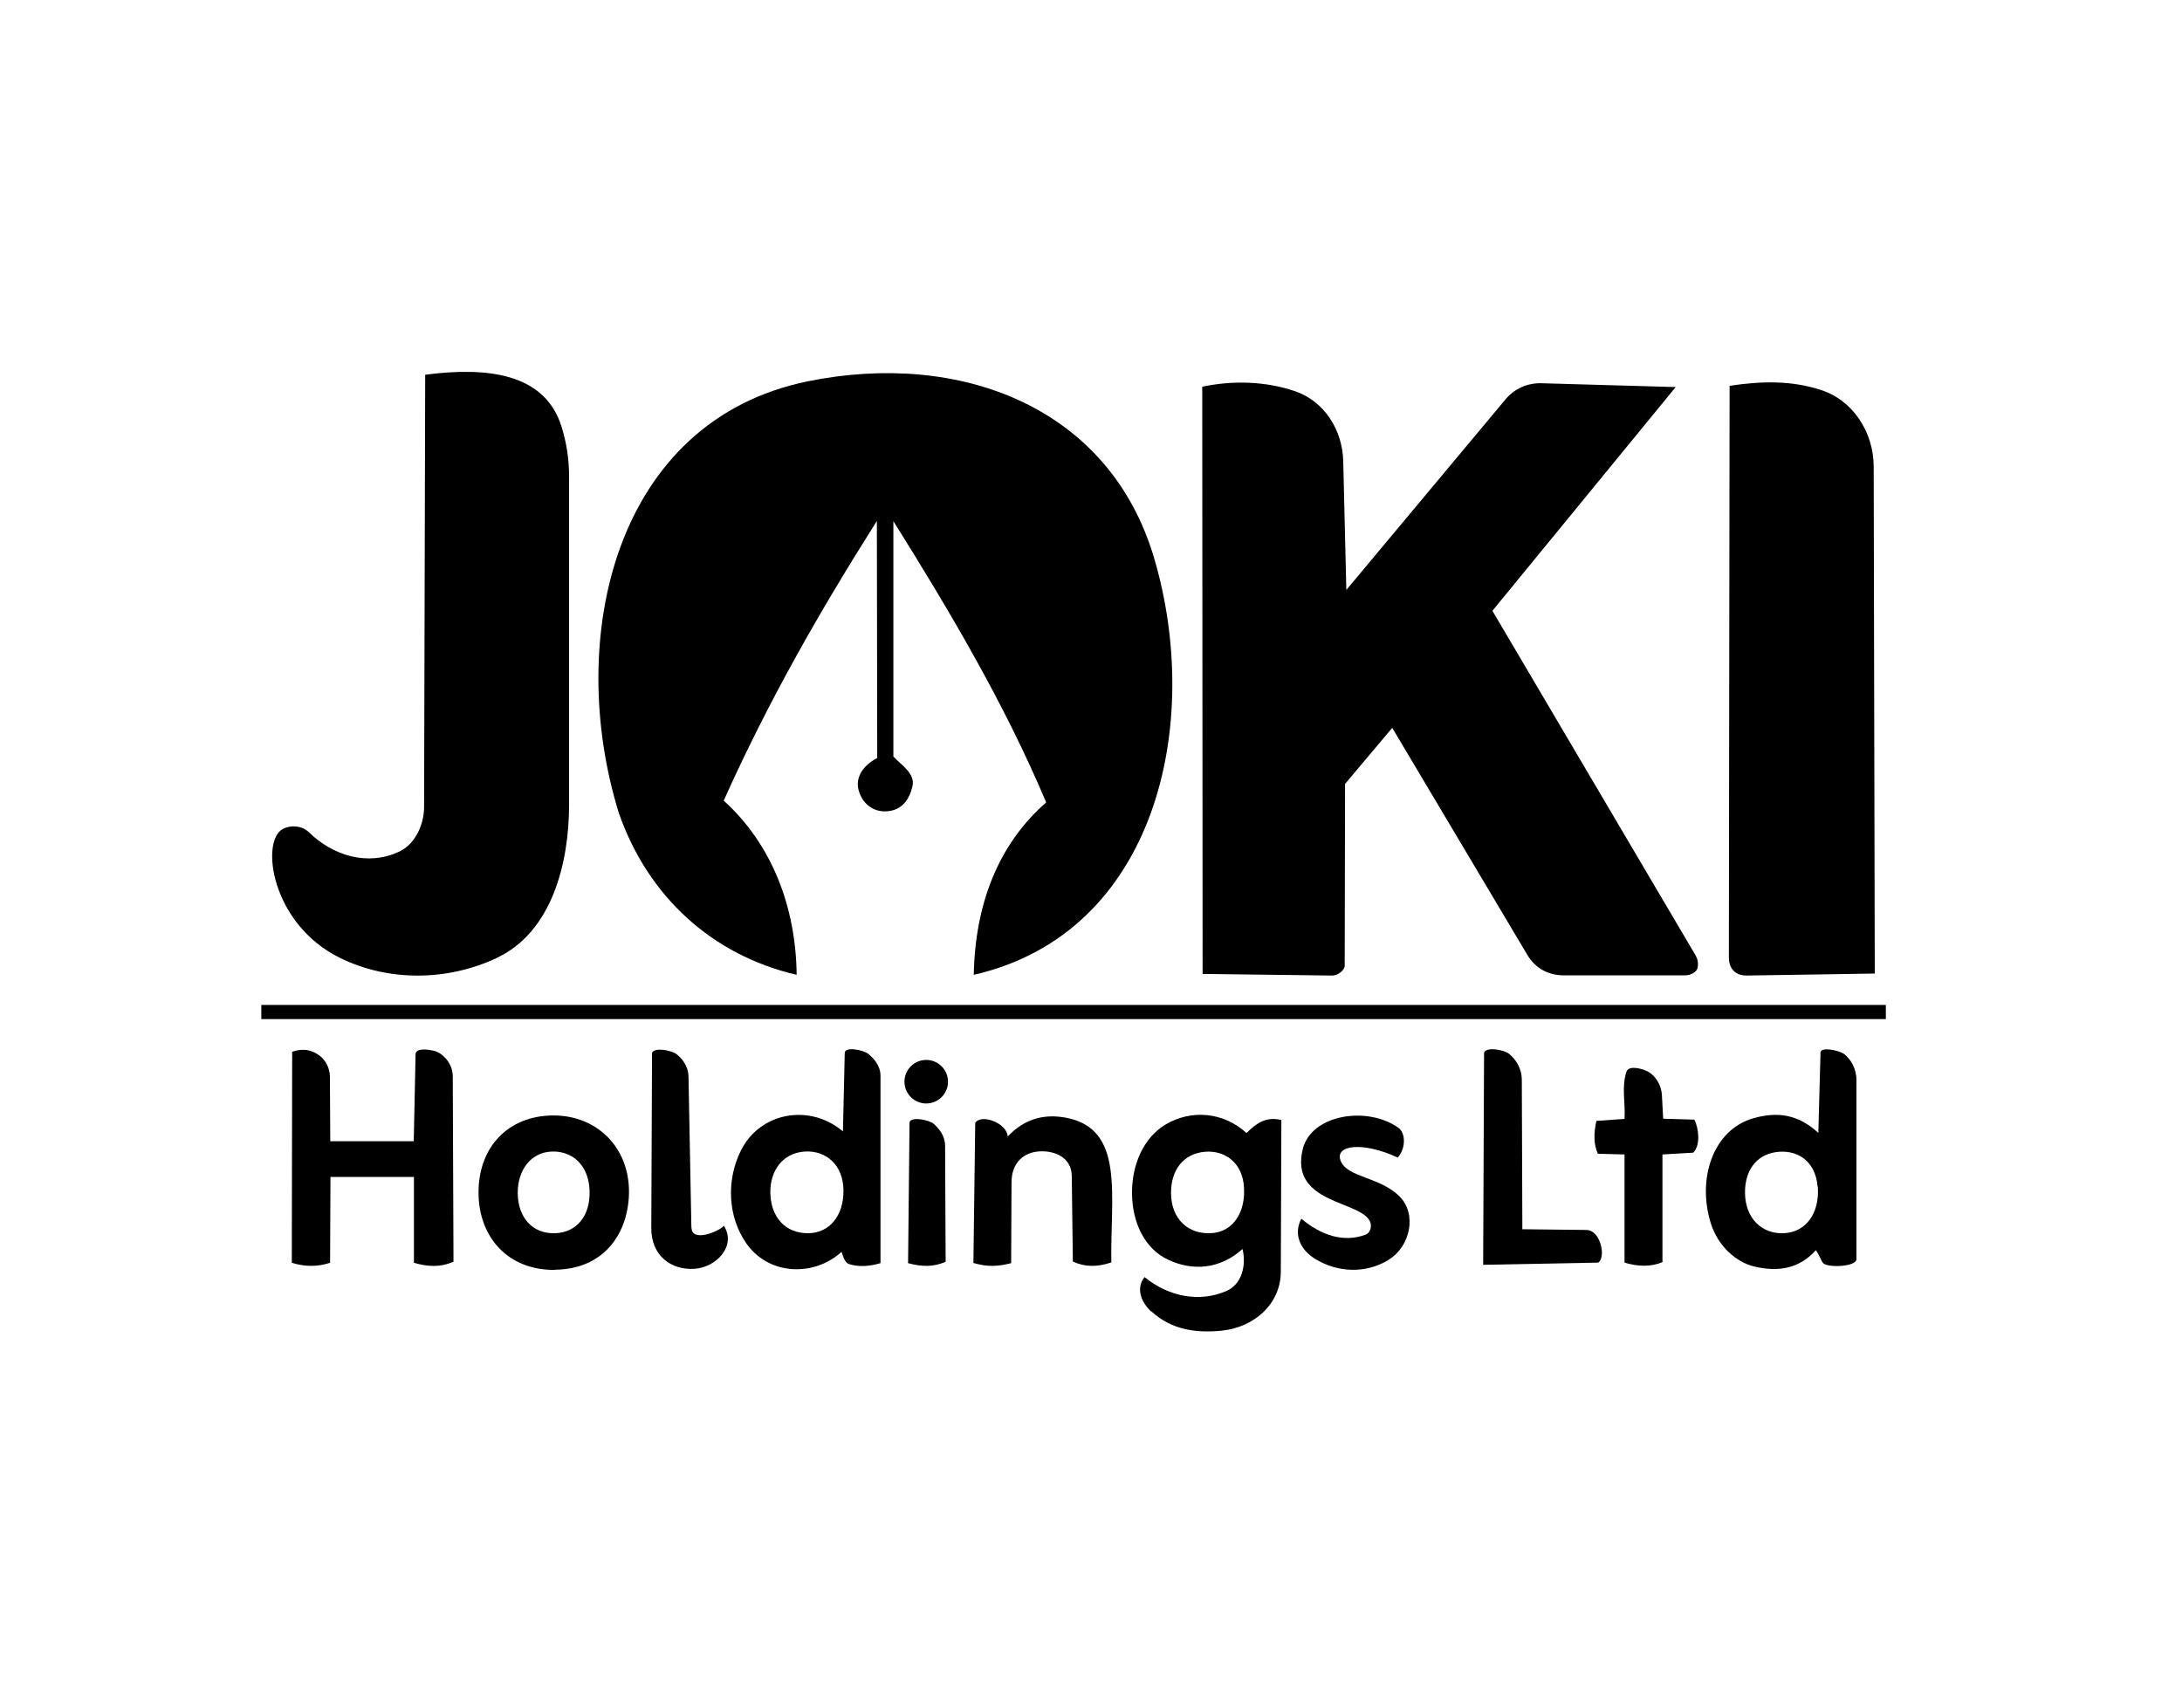
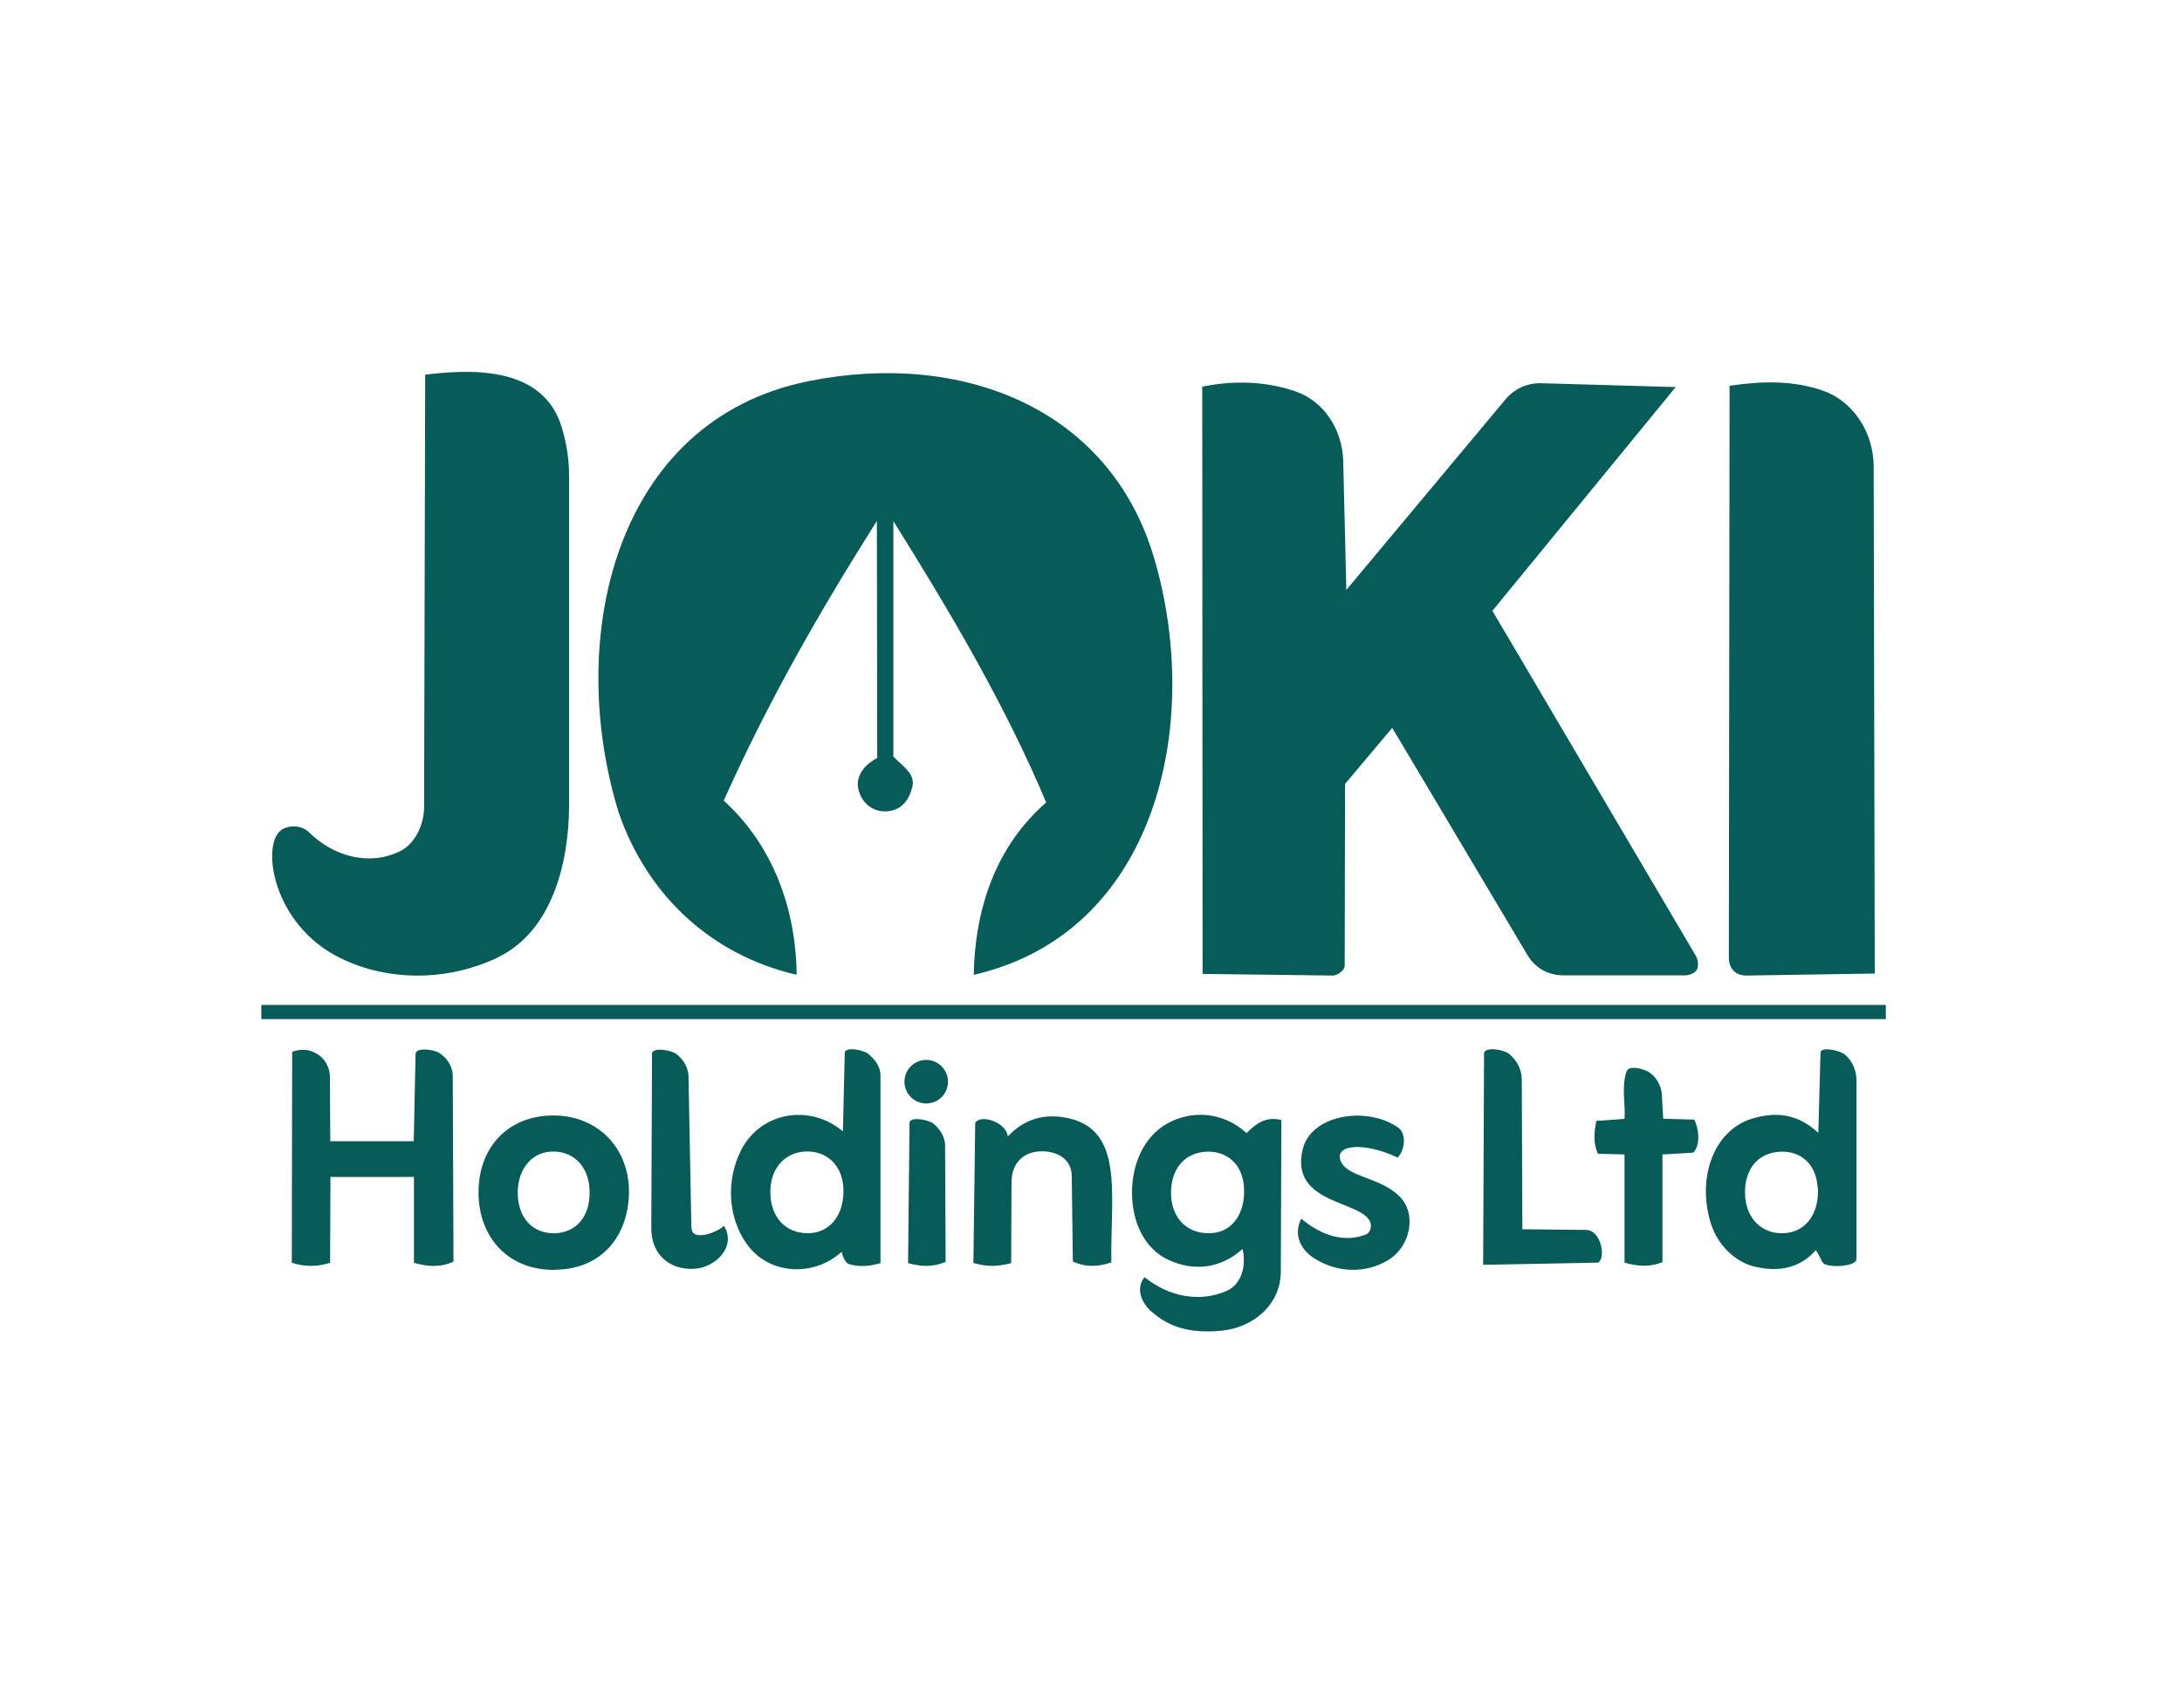
- <svg xmlns="http://www.w3.org/2000/svg" id="Layer_1" version="1.1" viewBox="0 0 120.24 94.08">
+ <svg xmlns="http://www.w3.org/2000/svg" id="Layer_1" version="1.1" viewBox="0 0 120.24 94.08" fill="#075B59">
  <g>
    <path d="M49.23,28.71v12.98c.43.47,1.22.93,1.05,1.65s-.58,1.33-1.44,1.37c-.69.04-1.32-.39-1.53-1.18-.18-.7.25-1.35,1.03-1.76l-.02-13.06c-3.2,5.06-5.99,9.95-8.44,15.41,2.68,2.43,3.98,5.9,4.02,9.6-4.69-1.09-8.21-4.35-9.8-8.92-2.98-9.64-.22-21.63,10.43-23.79,8.34-1.69,16.6,1.38,19.07,9.75,2.7,9.15.12,20.66-9.94,22.96.07-3.85,1.33-7.18,3.99-9.5-2.28-5.42-5.35-10.6-8.42-15.5Z" />
    <path d="M93.45,52.68c.14.24.13.51.09.68-.05.19-.35.39-.68.39h-6.69c-.86,0-1.57-.4-2-1.12l-7.45-12.52-2.6,3.09-.02,10.01c0,.28-.41.55-.67.55l-7.16-.09-.02-32.36c1.67-.35,3.45-.31,5.09.24s2.64,2.15,2.68,3.87l.17,7.09,8.77-10.5c.49-.59,1.22-.92,2.01-.89l7.37.21-10.1,12.33,11.22,19.03Z" />
    <path d="M27.44,52.76c-2.78,1.33-6.04,1.33-8.68.04-3.82-1.86-4.43-6.46-3.17-7.12.42-.22,1.04-.2,1.44.19,1.31,1.28,3.23,1.88,4.97,1.06.86-.4,1.37-1.46,1.37-2.47l.06-23.81c3.38-.44,6.6-.11,7.52,2.88.27.88.41,1.77.41,2.73v18.07c0,3.27-.96,7-3.93,8.43Z" />
    <path d="M103.31,53.65l-7.07.11c-.59,0-.97-.36-.97-1l.04-31.5c1.82-.27,3.47-.3,5.12.26s2.82,2.27,2.82,4.2l.06,27.92Z" />
  </g>
  <rect x="14.4" y="55.38" width="89.52" height=".78" />
  <g>
    <path d="M63.44,72.28c-.56-.52-.86-1.29-.37-1.9,1.35,1.09,3.02,1.4,4.5.77.89-.38,1.11-1.46.9-2.32-1.25,1.12-2.74,1.22-4.08.6s-2-2.09-2.01-3.68.65-3.08,1.88-3.8c1.4-.81,3.15-.68,4.43.49.55-.55,1.07-.92,1.92-.72l-.03,8.34c0,1.85-1.53,3.1-3.26,3.27-1.4.14-2.76-.04-3.87-1.06ZM68.55,65.43c-.08-1.36-1.04-2.04-2.14-1.96-1.22.1-1.89,1.03-1.88,2.29.01,1.4.94,2.31,2.3,2.19,1.12-.1,1.81-1.14,1.72-2.52Z" />
    <path d="M24.98,69.53c-.73.33-1.44.27-2.17.06v-4.73s-4.6,0-4.6,0l-.02,4.73c-.69.22-1.36.23-2.11,0l.02-11.63c.58-.2,1.04-.12,1.48.19.29.2.6.65.6,1.18l.02,3.56h4.6s.1-4.8.1-4.8c0-.4.99-.25,1.28-.08.38.23.77.68.77,1.32l.04,10.2Z" />
    <path d="M100.06,68.9c-.9,1-2.04,1.21-3.37.9-1.02-.24-2.01-1.12-2.41-2.37-.78-2.47.12-5.16,2.32-5.8,1.32-.38,2.47-.24,3.6.8l.12-4.42c0-.35,1.03-.13,1.31.08.34.27.67.78.67,1.43v9.87c0,.41-1.51.49-1.82.23-.12-.11-.16-.34-.41-.72ZM100.16,65.39c-.12-1.44-1.15-2.06-2.29-1.9s-1.73,1.08-1.71,2.27c.02,1.36.91,2.25,2.13,2.2s1.99-1.09,1.88-2.57Z" />
    <path d="M46.38,68.98c-1.51,1.39-4,1.31-5.24-.44-1.05-1.49-1.12-3.52-.31-5.14,1.06-2.12,3.8-2.6,5.62-1.05l.10-4.32c0-.38,1.04-.17,1.3.05.29.24.67.63.67,1.21v10.32c-.63.18-1.18.22-1.74.05-.22-.07-.33-.44-.41-.68ZM46.48,65.63c0-1.44-.97-2.25-2.15-2.17s-1.91,1.04-1.88,2.29c.03,1.32.82,2.21,2.07,2.21,1.16,0,1.96-.93,1.96-2.33Z" />
    <path d="M30.6,69.98c-2.61.04-4.21-1.81-4.23-4.21-.03-2.53,1.62-4.3,4.13-4.3s4.32,1.92,4.15,4.54c-.15,2.24-1.58,3.93-4.04,3.96ZM32.49,65.63c-.04-1.41-.94-2.22-2.1-2.17s-1.87,1.05-1.86,2.29c.01,1.35.82,2.26,2.08,2.21,1.14-.05,1.92-.92,1.88-2.33Z" />
    <path d="M55.74,65.17l-.02,4.44c-.72.18-1.28.22-2.08-.01l.10-7.72c.32-.52,1.75,0,1.79.75.95-1,2.02-1.25,3.19-1.04,3.28.6,2.46,4.26,2.52,7.98-.78.26-1.45.26-2.12-.05l-.06-4.71c-.01-1.02-.93-1.41-1.78-1.36s-1.54.6-1.54,1.72Z" />
    <path d="M76.52,69.43c-1.32.8-2.86.67-4.04-.05-.78-.47-1.24-1.32-.77-2.22,1.1.92,2.32,1.33,3.54.88.29-.11.33-.48.27-.66-.41-1.24-4.49-.98-3.73-4.06.47-1.91,3.56-2.39,5.27-1.17.42.30.4,1.17-.04,1.64-1.88-.88-3.47-.71-3.15.16.35.95,2.14.88,3.25,1.98.97.96.61,2.76-.61,3.5Z" />
    <path d="M87.42,67.78c.77,0,1.1,1.49.65,1.8l-6.34.12.05-11.69c.12-.34,1.11-.16,1.37.06.37.30.71.79.71,1.45l.03,8.22,3.54.04Z" />
    <path d="M91.64,69.54c-.67.29-1.38.26-2.12.04v-5.96s-1.47-.04-1.47-.04c-.25-.56-.22-1.16-.08-1.81l1.55-.11c.06-.88-.18-1.74.11-2.61.13-.37.90-.15,1.18,0,.4.22.74.72.77,1.30l.07,1.30,1.72.05c.24.48.35,1.40-.06,1.82l-1.7.10v5.91Z" />
    <path d="M38.11,67.68c.02.77,1.46.22,1.78-.13.71,1.12-.43,2.29-1.61,2.37-1.31.09-2.40-.74-2.39-2.24l.04-9.65c.11-.34,1.09-.15,1.36.07.29.23.63.63.65,1.21l.16,8.38Z" />
    <path d="M52.1,69.54c-.67.28-1.27.28-2.06.07l.08-7.75c.05-.35,1.08-.15,1.33.07.28.25.62.63.63,1.20l.03,6.41Z" />
    <circle cx="51.04" cy="59.61" r="1.2" />
  </g>
</svg>
